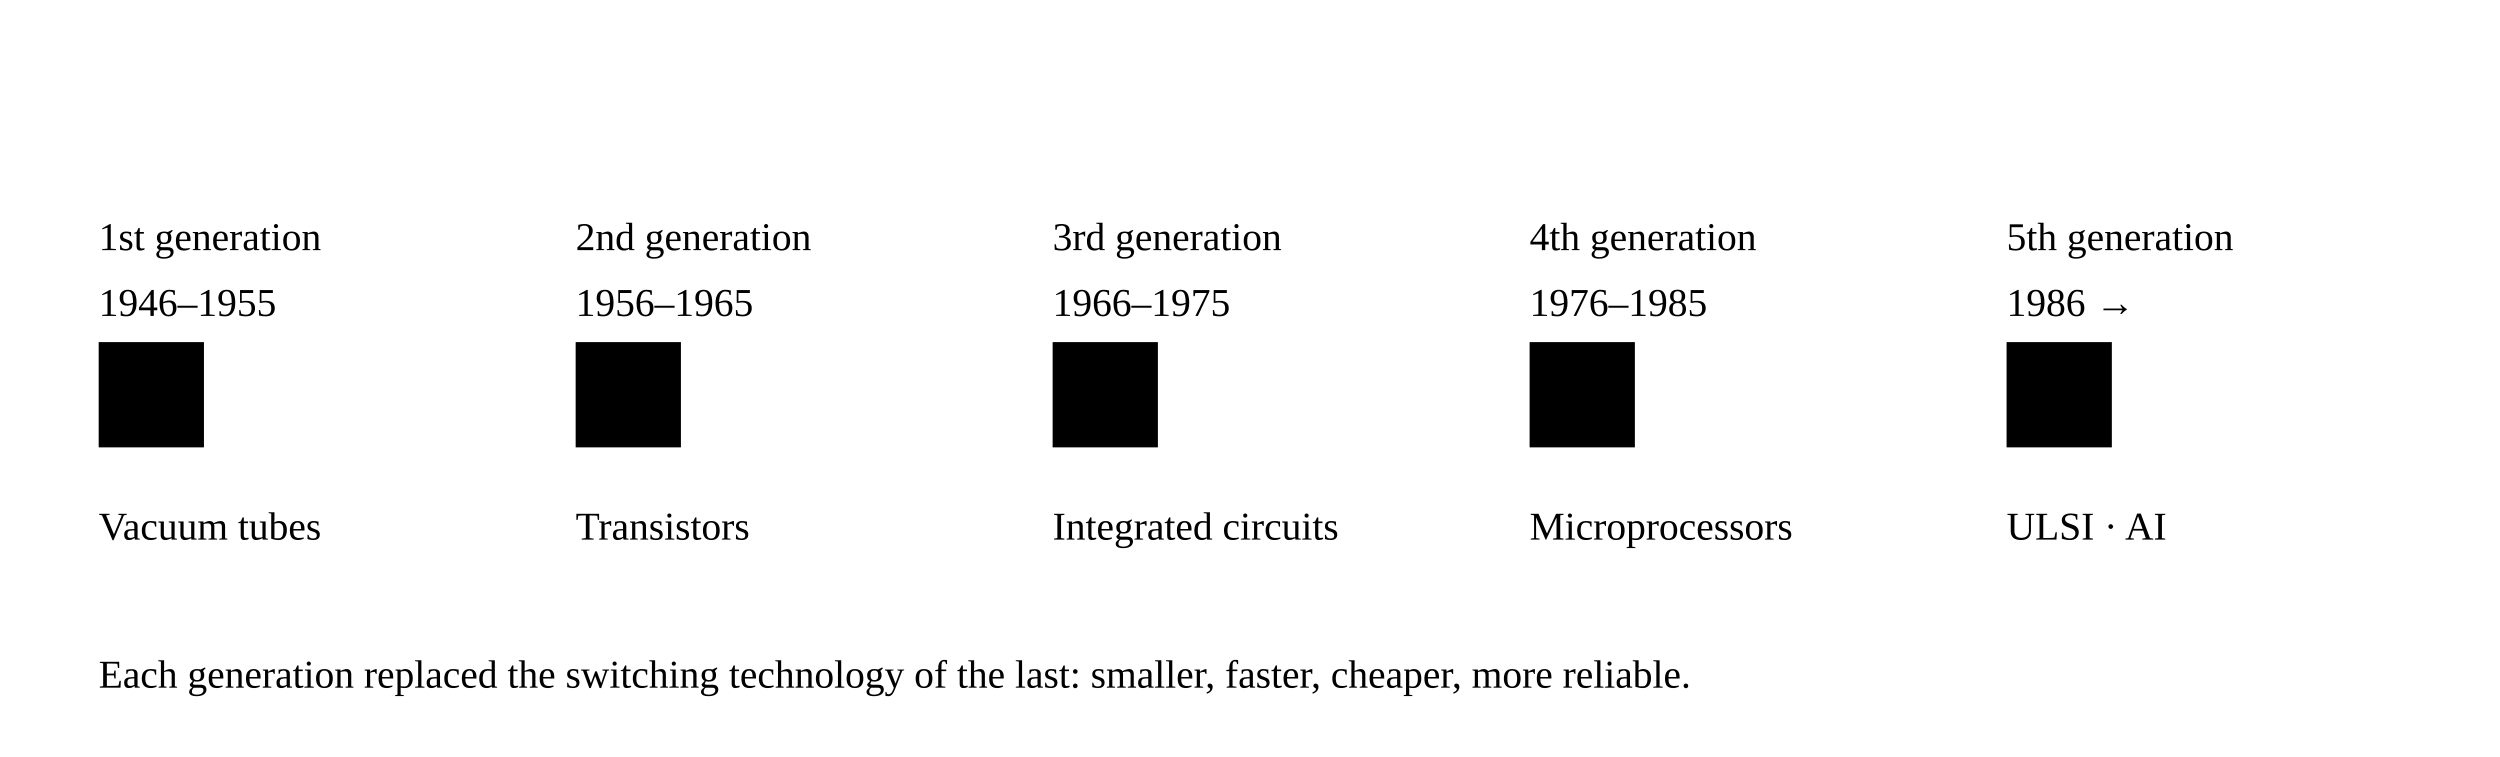
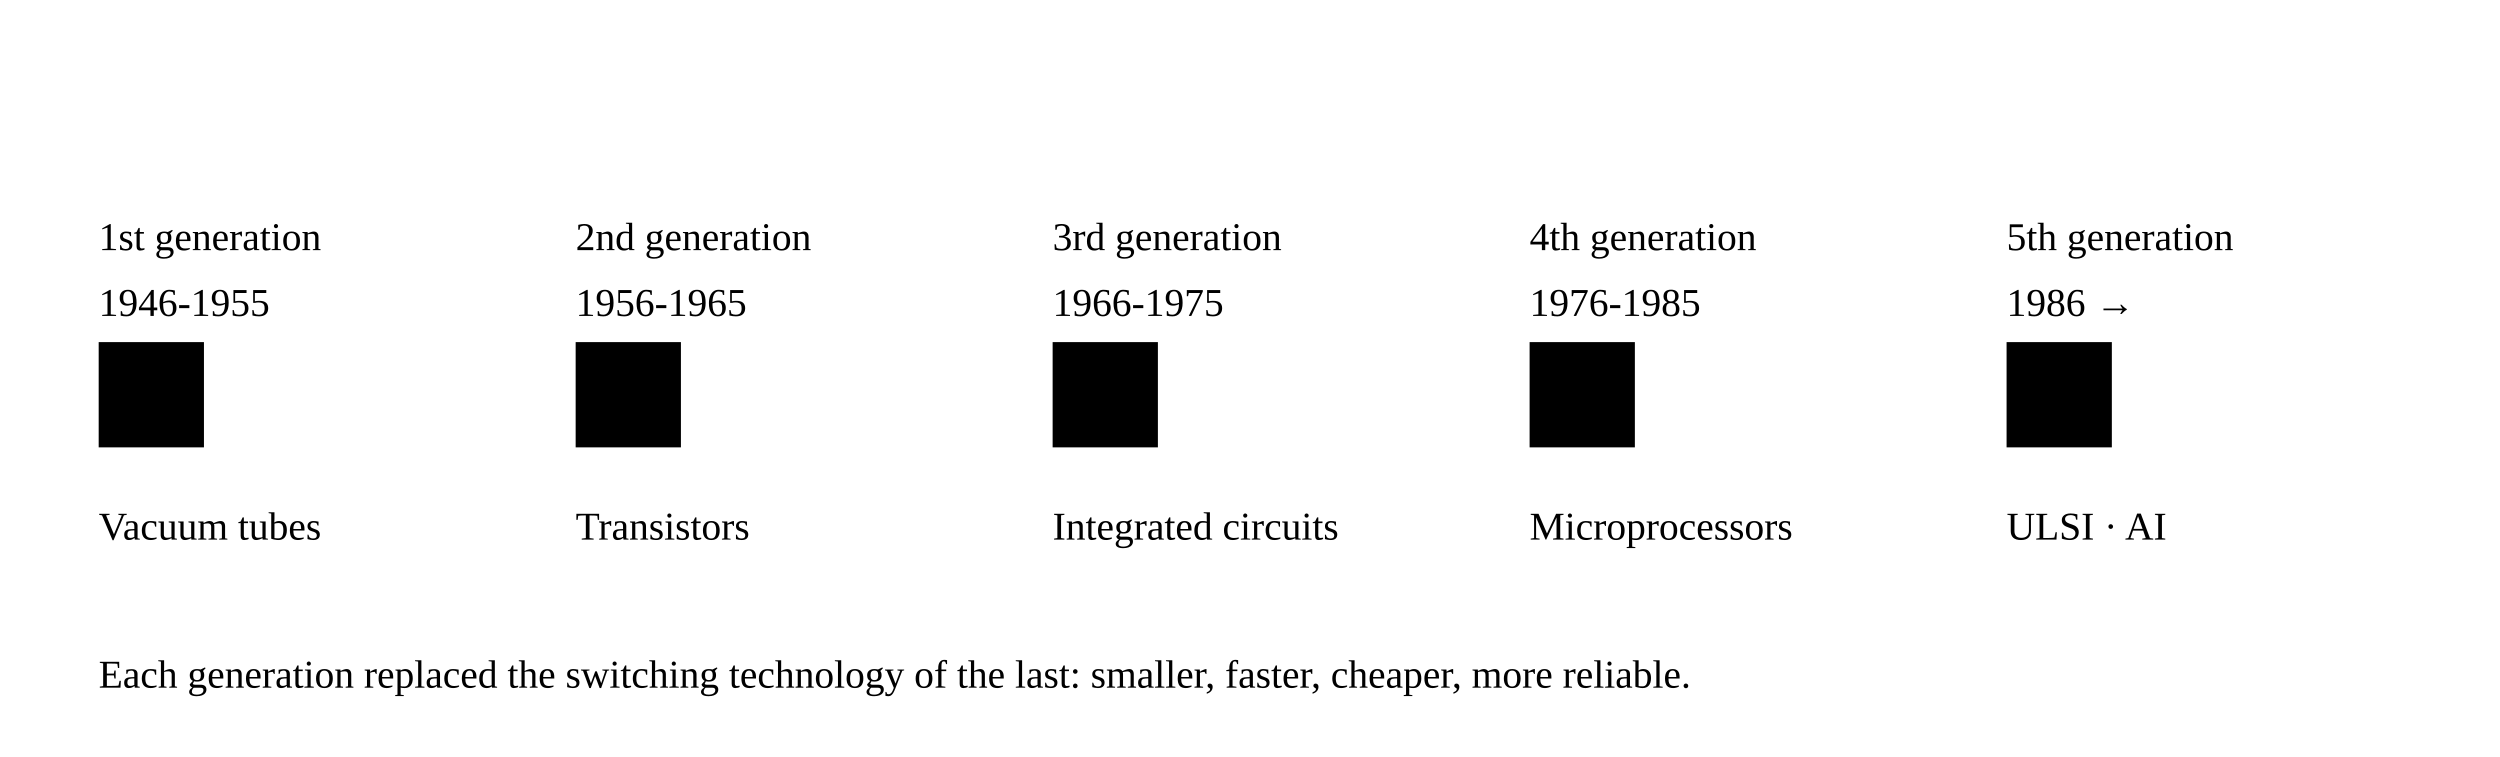
<svg xmlns="http://www.w3.org/2000/svg" viewBox="0 0 760 230" style="min-width:620px">
  <path class="d-line d-arr" d="M20.0 120.0 L740.0 120.0" />
  <rect class="d-box-k" x="30" y="104" width="32" height="32" rx="0" />
  <rect class="d-box-k" x="175" y="104" width="32" height="32" rx="0" />
  <rect class="d-box-k" x="320" y="104" width="32" height="32" rx="0" />
  <rect class="d-box-k" x="465" y="104" width="32" height="32" rx="0" />
  <rect class="d-box-a" x="610" y="104" width="32" height="32" rx="0" />
  <text class="d-label d-on-accent" x="46" y="120.0" text-anchor="middle" dominant-baseline="central">1</text>
  <text class="d-title" x="30" y="72.0" text-anchor="start" dominant-baseline="central">1st generation</text>
-   <text class="d-mono" x="30" y="92.0" text-anchor="start" dominant-baseline="central">1946–1955</text>
+   <text class="d-mono" x="30" y="92.0" text-anchor="start" dominant-baseline="central">1946-1955</text>
  <text class="d-label" x="30" y="160.0" text-anchor="start" dominant-baseline="central">Vacuum tubes</text>
  <text class="d-label d-on-accent" x="191" y="120.0" text-anchor="middle" dominant-baseline="central">2</text>
  <text class="d-title" x="175" y="72.0" text-anchor="start" dominant-baseline="central">2nd generation</text>
-   <text class="d-mono" x="175" y="92.0" text-anchor="start" dominant-baseline="central">1956–1965</text>
+   <text class="d-mono" x="175" y="92.0" text-anchor="start" dominant-baseline="central">1956-1965</text>
  <text class="d-label" x="175" y="160.0" text-anchor="start" dominant-baseline="central">Transistors</text>
  <text class="d-label d-on-accent" x="336" y="120.0" text-anchor="middle" dominant-baseline="central">3</text>
  <text class="d-title" x="320" y="72.0" text-anchor="start" dominant-baseline="central">3rd generation</text>
-   <text class="d-mono" x="320" y="92.0" text-anchor="start" dominant-baseline="central">1966–1975</text>
+   <text class="d-mono" x="320" y="92.0" text-anchor="start" dominant-baseline="central">1966-1975</text>
  <text class="d-label" x="320" y="160.0" text-anchor="start" dominant-baseline="central">Integrated circuits</text>
  <text class="d-label d-on-accent" x="481" y="120.0" text-anchor="middle" dominant-baseline="central">4</text>
  <text class="d-title" x="465" y="72.0" text-anchor="start" dominant-baseline="central">4th generation</text>
-   <text class="d-mono" x="465" y="92.0" text-anchor="start" dominant-baseline="central">1976–1985</text>
+   <text class="d-mono" x="465" y="92.0" text-anchor="start" dominant-baseline="central">1976-1985</text>
  <text class="d-label" x="465" y="160.0" text-anchor="start" dominant-baseline="central">Microprocessors</text>
  <text class="d-label d-on-accent" x="626" y="120.0" text-anchor="middle" dominant-baseline="central">5</text>
  <text class="d-title" x="610" y="72.0" text-anchor="start" dominant-baseline="central">5th generation</text>
  <text class="d-mono" x="610" y="92.0" text-anchor="start" dominant-baseline="central">1986 →</text>
  <text class="d-label" x="610" y="160.0" text-anchor="start" dominant-baseline="central">ULSI · AI</text>
  <text class="d-small" x="30" y="205.0" text-anchor="start" dominant-baseline="central">Each generation replaced the switching technology of the last: smaller, faster, cheaper, more reliable.</text>
</svg>
